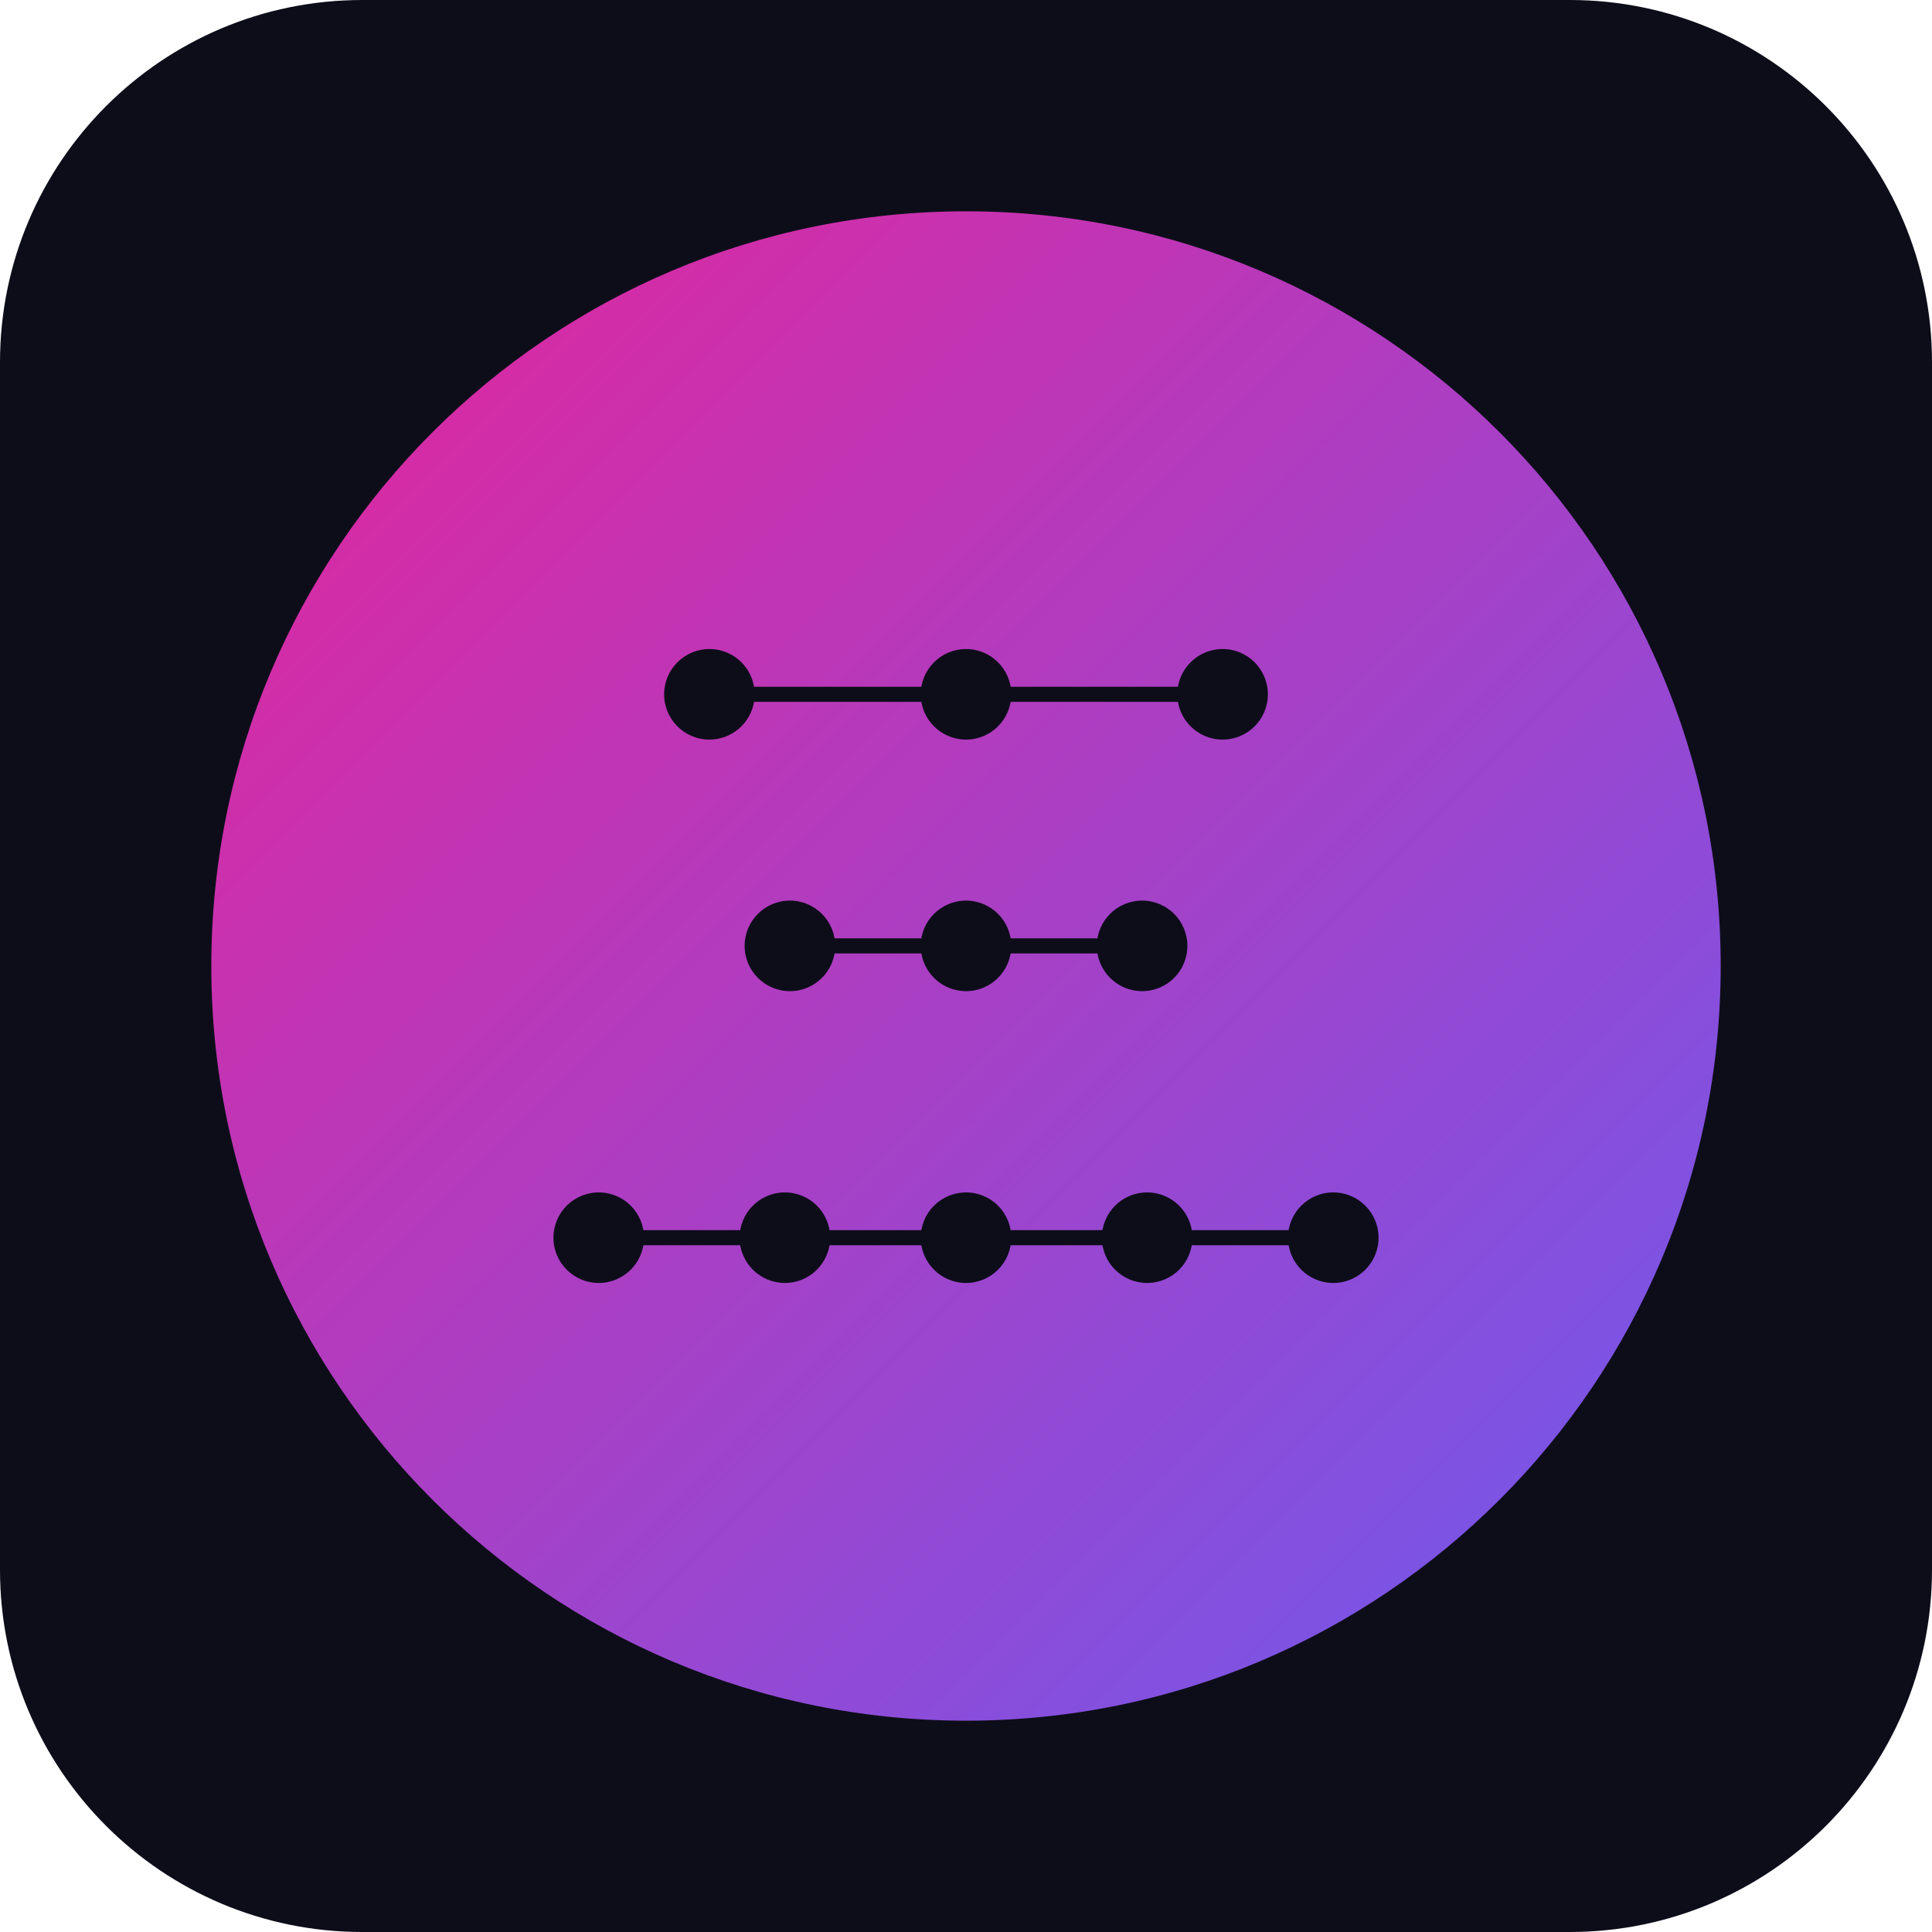
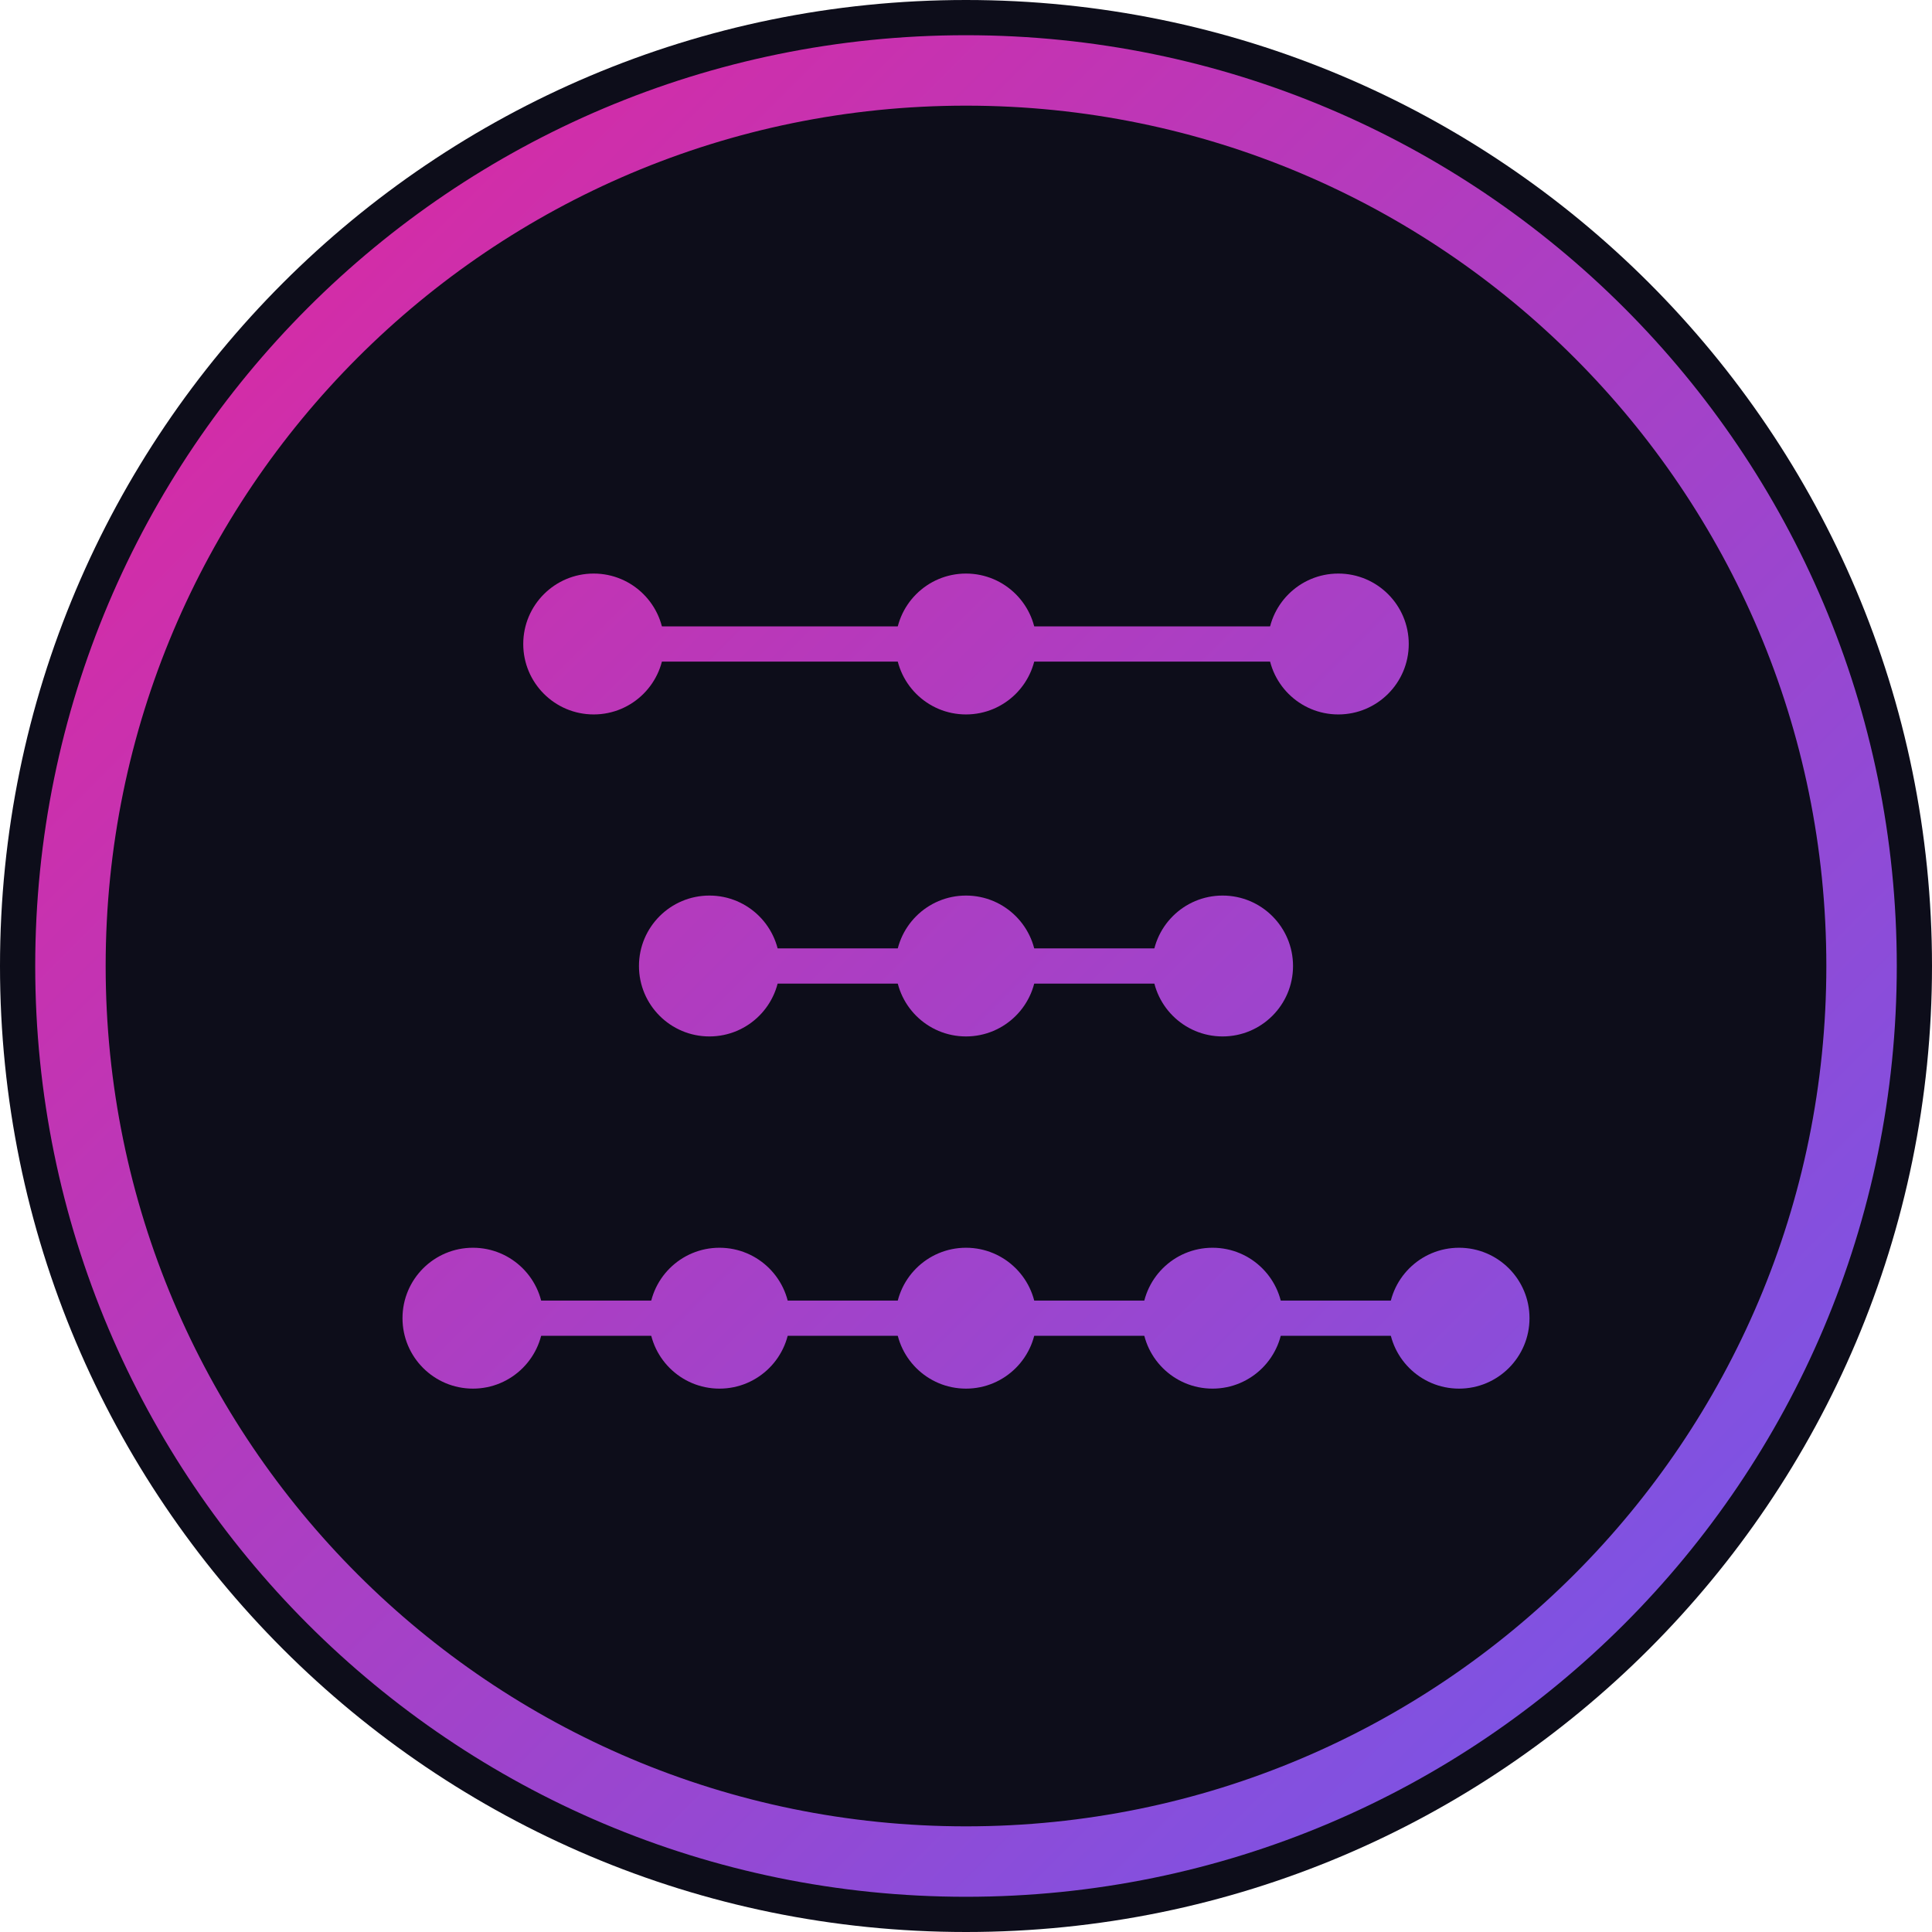
<svg xmlns="http://www.w3.org/2000/svg" viewBox="0 0 384 384">
  <defs>
-     <linearGradient id="grad" x1="0%" y1="0%" x2="100%" y2="100%">
+     <linearGradient id="grad" gradientUnits="userSpaceOnUse" x1="0" y1="0" x2="384" y2="384">
      <stop offset="0%" stop-color="#e6249a" />
      <stop offset="100%" stop-color="#6b5bf0" />
    </linearGradient>
  </defs>
-   <rect x="0" y="0" width="384" height="384" rx="72" ry="72" fill="#0d0d1a" />
-   <circle cx="192" cy="192" r="150" fill="url(#grad)" />
-   <line x1="141" y1="138" x2="243" y2="138" stroke="#0d0d1a" stroke-width="3" />
-   <circle cx="141" cy="138" r="9" fill="#0d0d1a" />
-   <circle cx="192" cy="138" r="9" fill="#0d0d1a" />
-   <circle cx="243" cy="138" r="9" fill="#0d0d1a" />
-   <line x1="157" y1="188" x2="227" y2="188" stroke="#0d0d1a" stroke-width="3" />
-   <circle cx="157" cy="188" r="9" fill="#0d0d1a" />
-   <circle cx="192" cy="188" r="9" fill="#0d0d1a" />
-   <circle cx="227" cy="188" r="9" fill="#0d0d1a" />
-   <line x1="119" y1="246" x2="265" y2="246" stroke="#0d0d1a" stroke-width="3" />
-   <circle cx="119" cy="246" r="9" fill="#0d0d1a" />
-   <circle cx="156" cy="246" r="9" fill="#0d0d1a" />
-   <circle cx="192" cy="246" r="9" fill="#0d0d1a" />
-   <circle cx="228" cy="246" r="9" fill="#0d0d1a" />
-   <circle cx="265" cy="246" r="9" fill="#0d0d1a" />
+   <rect x="0" y="0" width="384" height="384" rx="192" ry="192" fill="#0d0d1a" />
+   <circle cx="192" cy="192" r="178" fill="none" stroke="url(#grad)" stroke-width="14" />
+   <line x1="118" y1="128" x2="266" y2="128" stroke="url(#grad)" stroke-width="7" />
+   <circle cx="118" cy="128" r="14" fill="url(#grad)" />
+   <circle cx="192" cy="128" r="14" fill="url(#grad)" />
+   <circle cx="266" cy="128" r="14" fill="url(#grad)" />
+   <line x1="141" y1="192" x2="243" y2="192" stroke="url(#grad)" stroke-width="7" />
+   <circle cx="141" cy="192" r="14" fill="url(#grad)" />
+   <circle cx="192" cy="192" r="14" fill="url(#grad)" />
+   <circle cx="243" cy="192" r="14" fill="url(#grad)" />
+   <line x1="94" y1="262" x2="290" y2="262" stroke="url(#grad)" stroke-width="7" />
+   <circle cx="94" cy="262" r="14" fill="url(#grad)" />
+   <circle cx="143" cy="262" r="14" fill="url(#grad)" />
+   <circle cx="192" cy="262" r="14" fill="url(#grad)" />
+   <circle cx="241" cy="262" r="14" fill="url(#grad)" />
+   <circle cx="290" cy="262" r="14" fill="url(#grad)" />
</svg>
